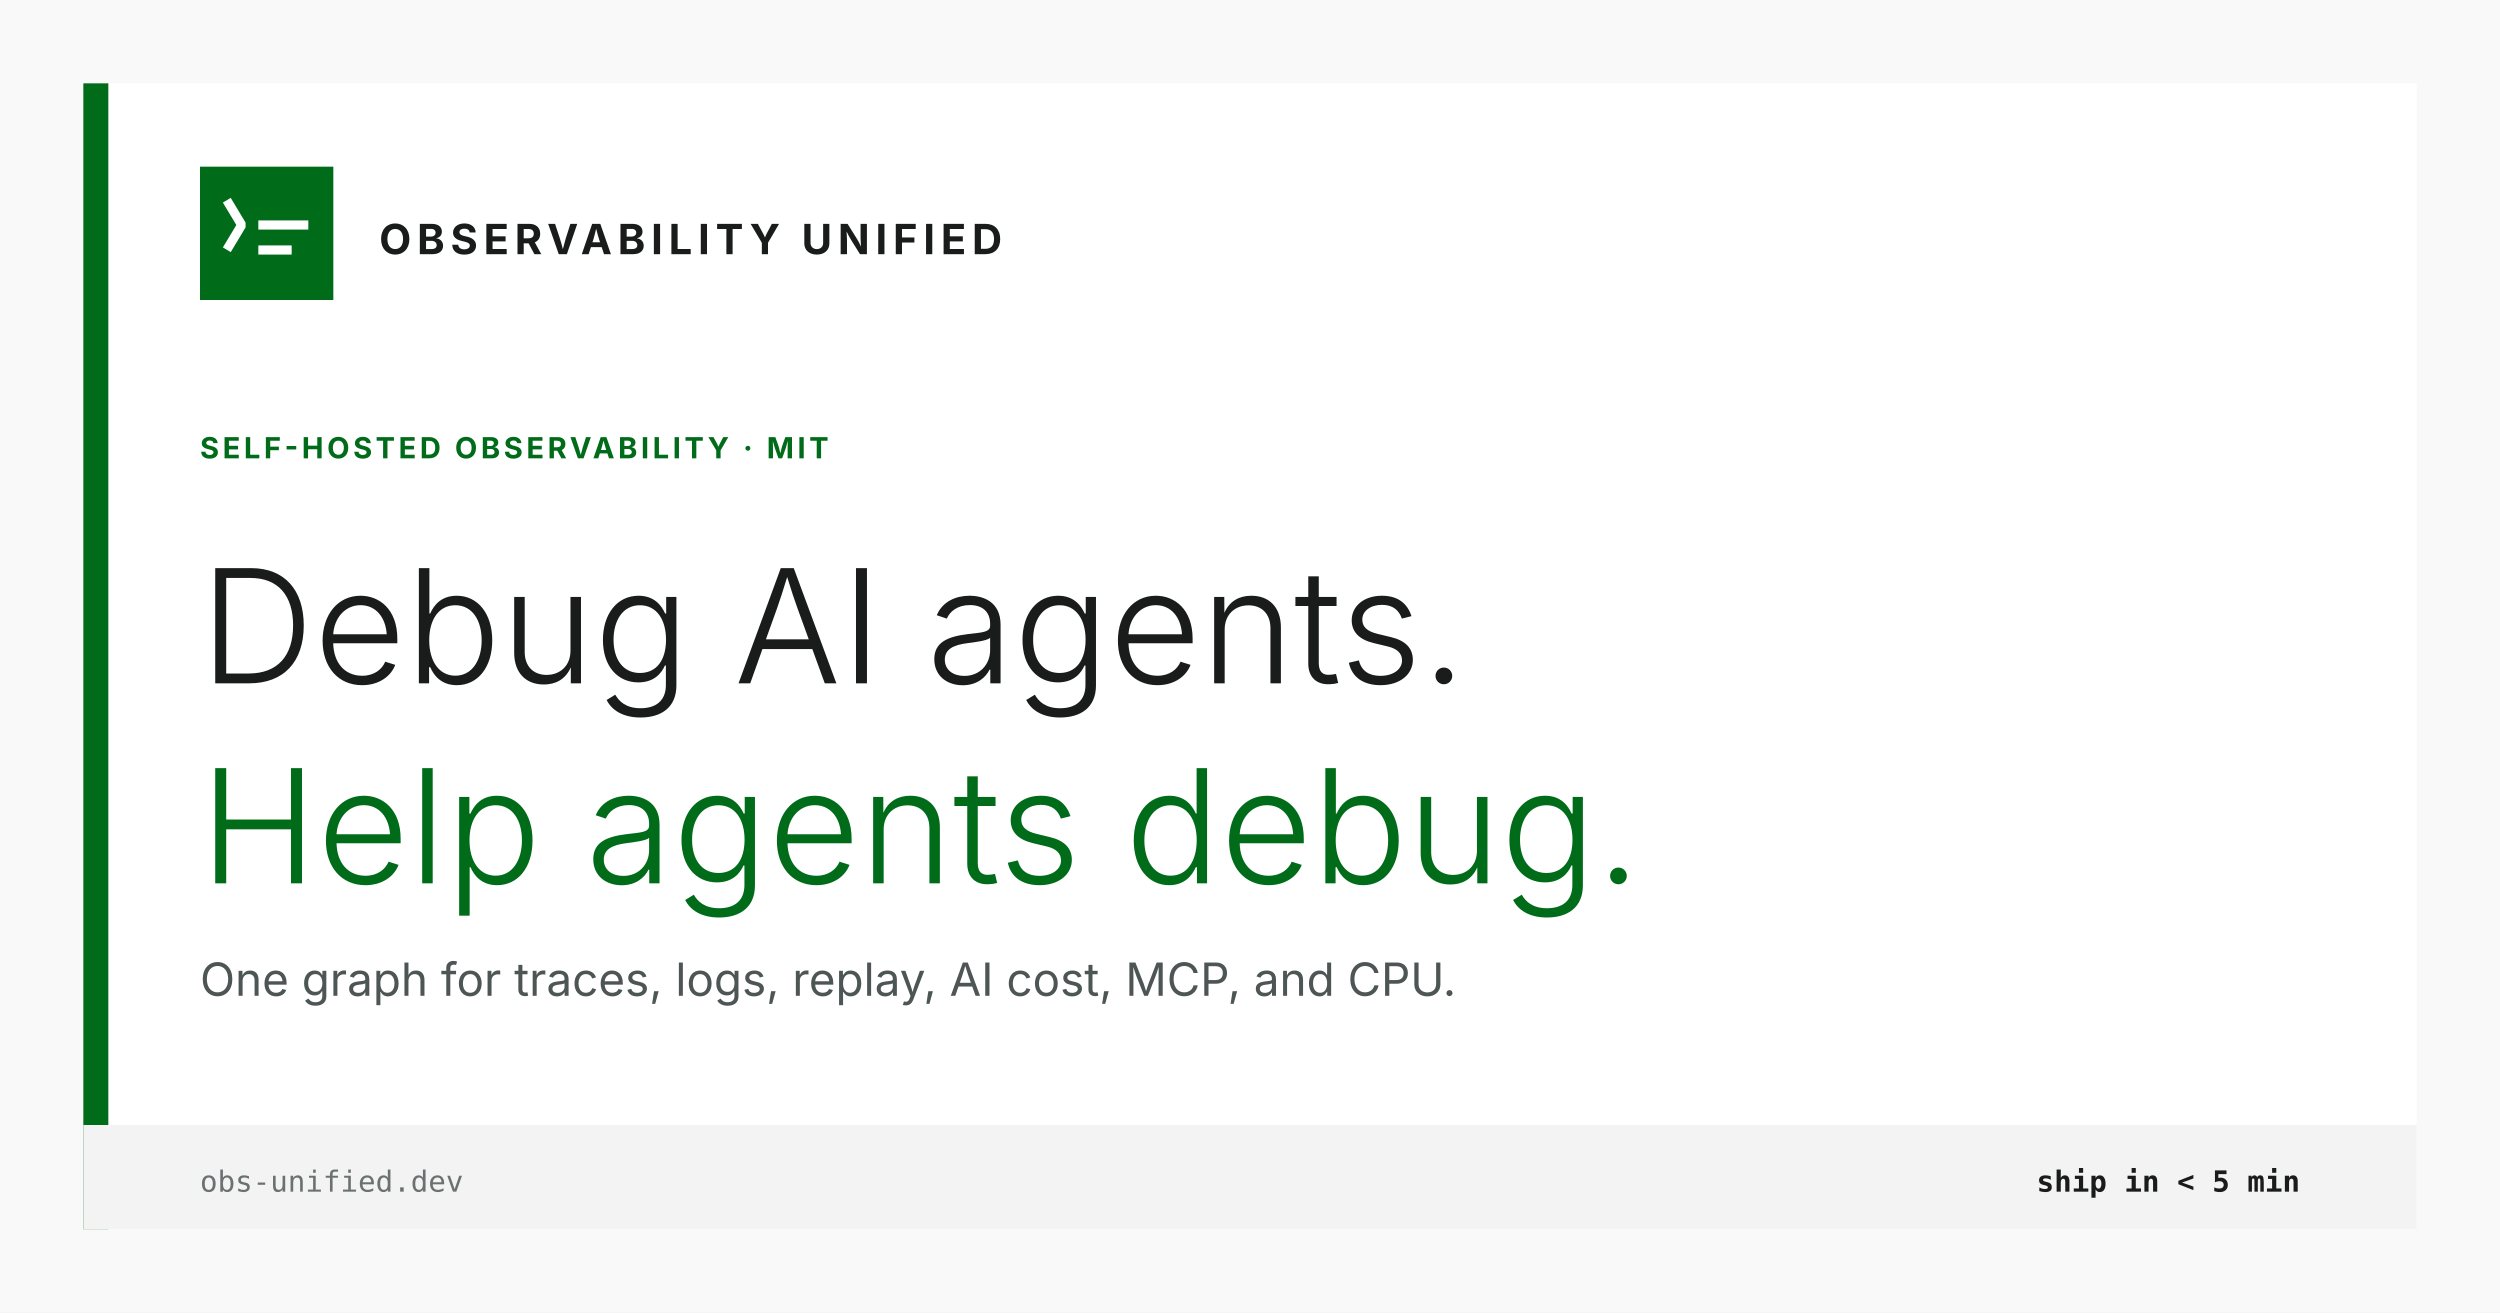
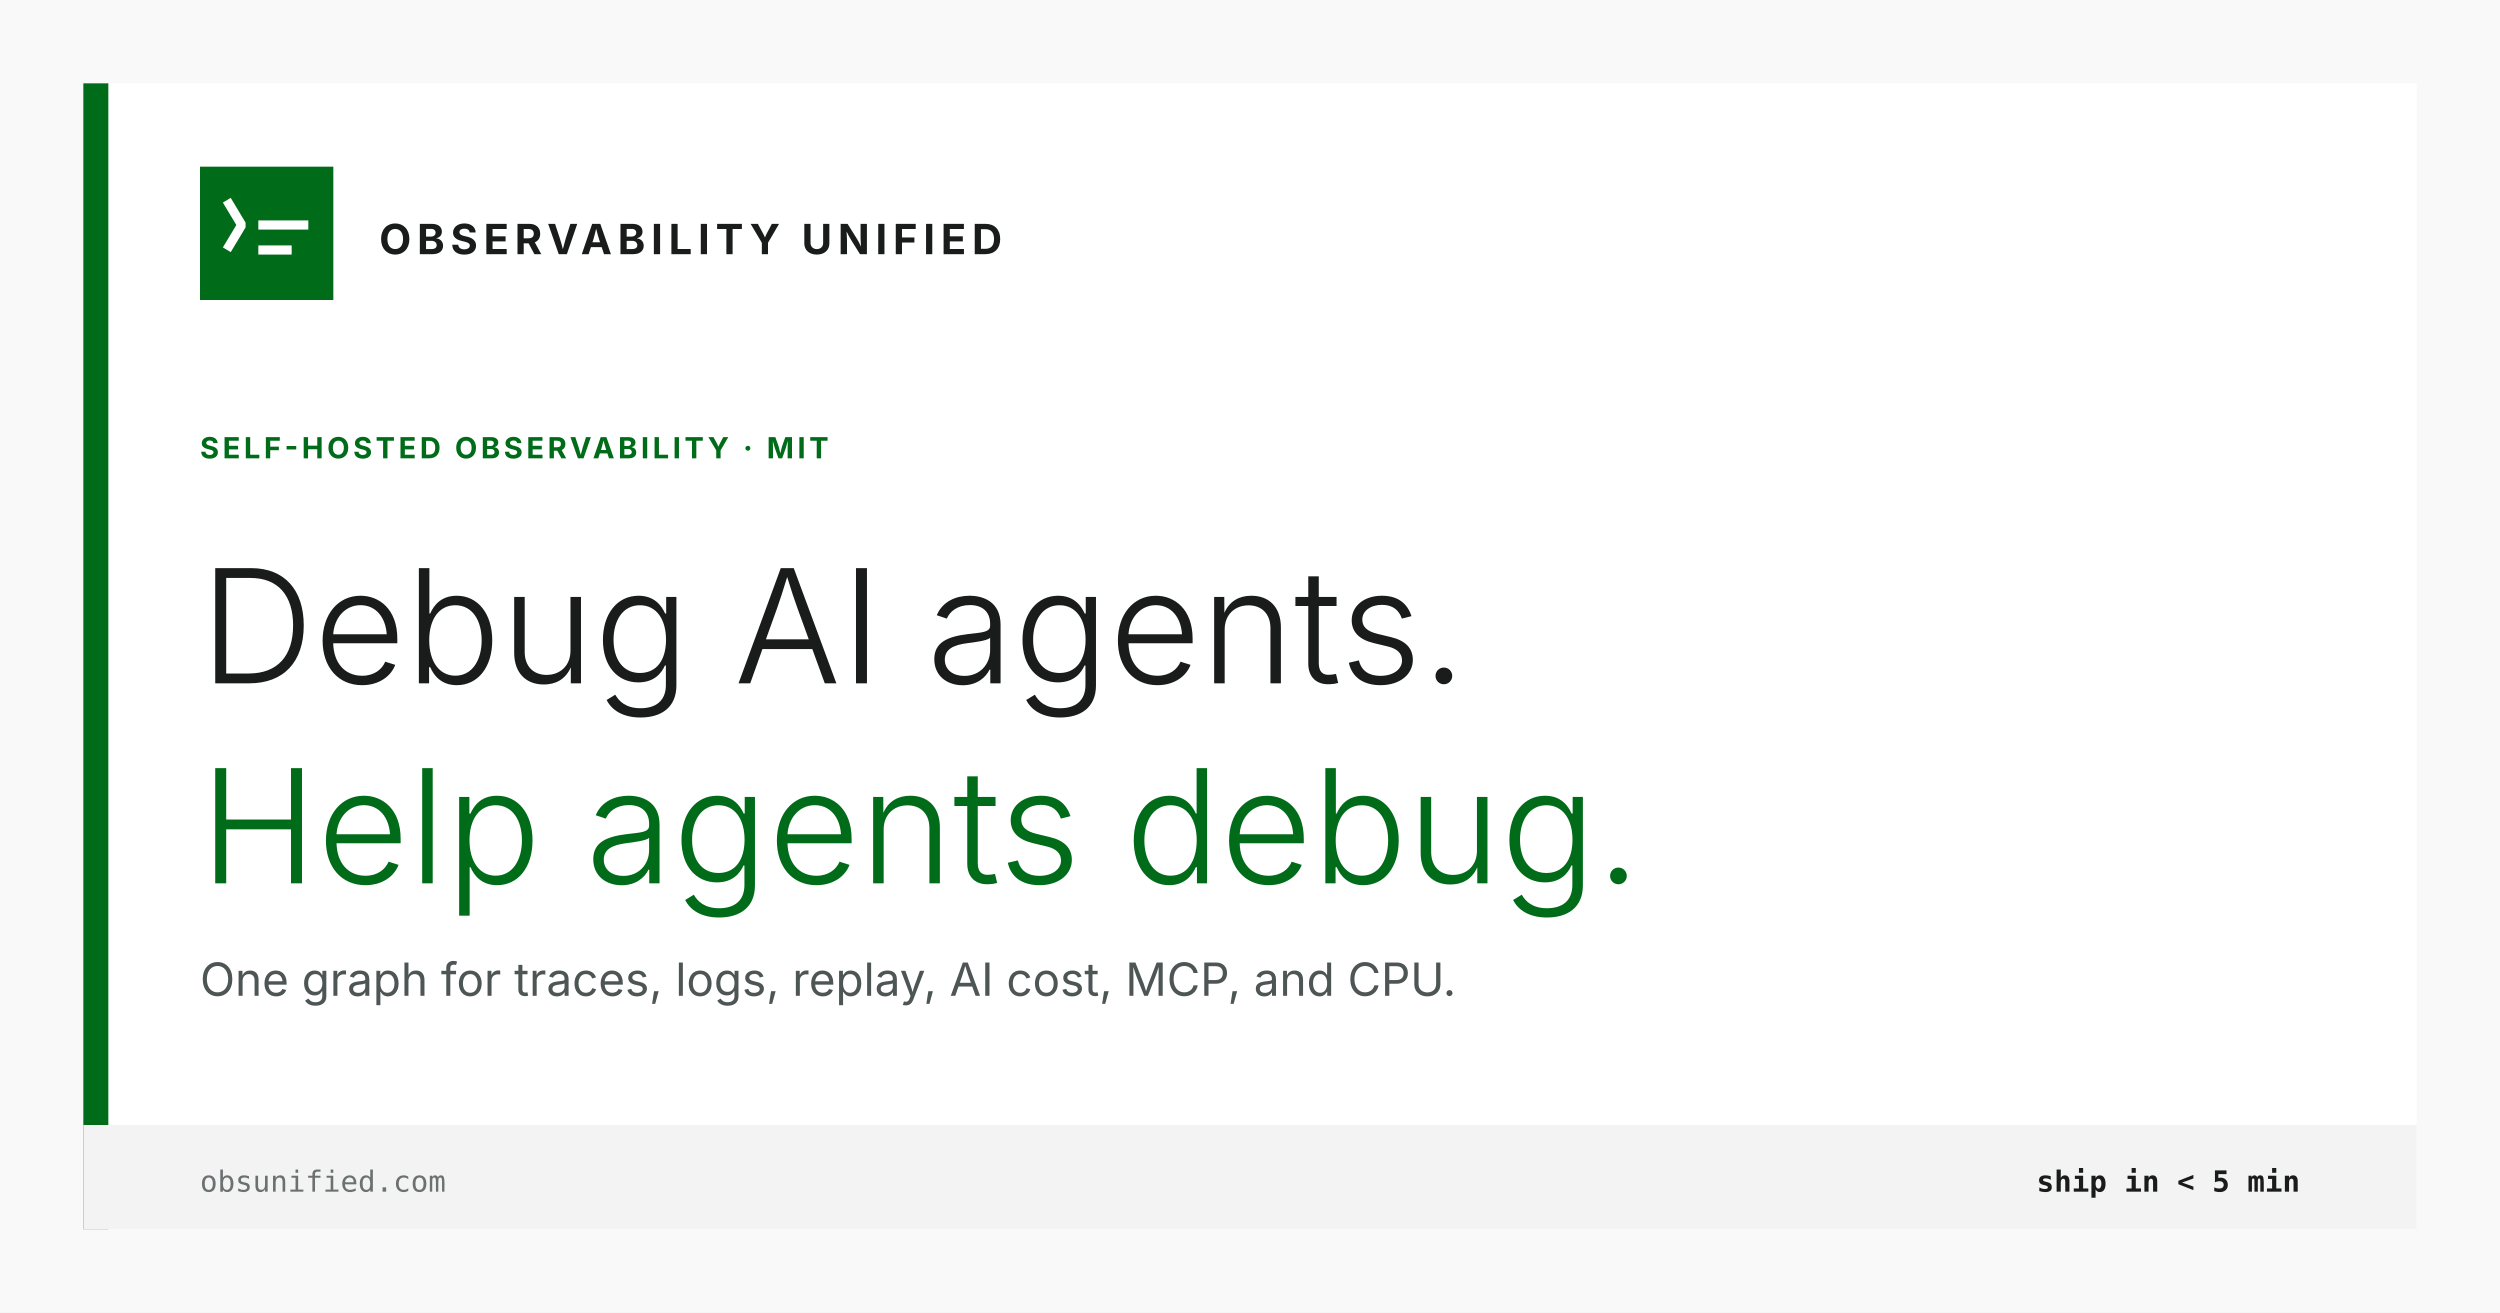
<svg xmlns="http://www.w3.org/2000/svg" viewBox="0 0 1200 630" width="1200" height="630" role="img" aria-label="Observability Unified — one telemetry graph for humans and AI agents debugging software">
  <rect width="1200" height="630" fill="#F9F9F9" />
  <rect x="40" y="40" width="1120" height="550" fill="#FFFFFF" />
  <rect x="40" y="40" width="12" height="550" fill="#006B18" />
  <g transform="translate(96 80)">
    <rect width="64" height="64" fill="#006B18" />
    <path d="M14 18 L20 28 L14 38" fill="none" stroke="#FFFFFF" stroke-width="4.4" stroke-linejoin="bevel" stroke-linecap="square" />
    <rect x="28" y="25.8" width="24" height="4.4" fill="#FFFFFF" />
    <rect x="28" y="37.8" width="16" height="4.4" fill="#FFFFFF" />
    <text x="86" y="42" fill="#1A1C1C" font-family="'Inter Variable','Inter',ui-sans-serif,system-ui,sans-serif" font-size="20" font-weight="700" letter-spacing="2.8">OBSERVABILITY UNIFIED</text>
  </g>
  <text x="96" y="220" fill="#006B18" font-family="'Inter Variable','Inter',ui-sans-serif,system-ui,sans-serif" font-size="14" font-weight="700" letter-spacing="1.7">SELF-HOSTED OBSERVABILITY · MIT</text>
  <text x="96" y="328" fill="#1A1C1C" font-family="'Inter Variable','Inter',ui-sans-serif,system-ui,sans-serif" font-size="76" font-weight="300">Debug AI agents.</text>
  <text x="96" y="424" fill="#006B18" font-family="'Inter Variable','Inter',ui-sans-serif,system-ui,sans-serif" font-size="76" font-weight="300">Help agents debug.</text>
  <text x="96" y="478" fill="#4E5555" font-family="'Inter Variable','Inter',ui-sans-serif,system-ui,sans-serif" font-size="22" font-weight="400">One graph for traces, logs, replay, AI cost, MCP, and CPU.</text>
  <rect x="40" y="540" width="1120" height="50" fill="#F3F3F3" />
-   <text x="96" y="572" fill="#6B7171" font-family="ui-monospace,SFMono-Regular,Menlo,Consolas,monospace" font-size="14" font-weight="500">obs-unified.dev</text>
+   <text x="96" y="572" fill="#6B7171" font-family="ui-monospace,SFMono-Regular,Menlo,Consolas,monospace" font-size="14" font-weight="500">obsunified.com</text>
  <text x="1104" y="572" text-anchor="end" fill="#1A1C1C" font-family="ui-monospace,SFMono-Regular,Menlo,Consolas,monospace" font-size="14" font-weight="600">ship in &lt; 5 min</text>
</svg>
